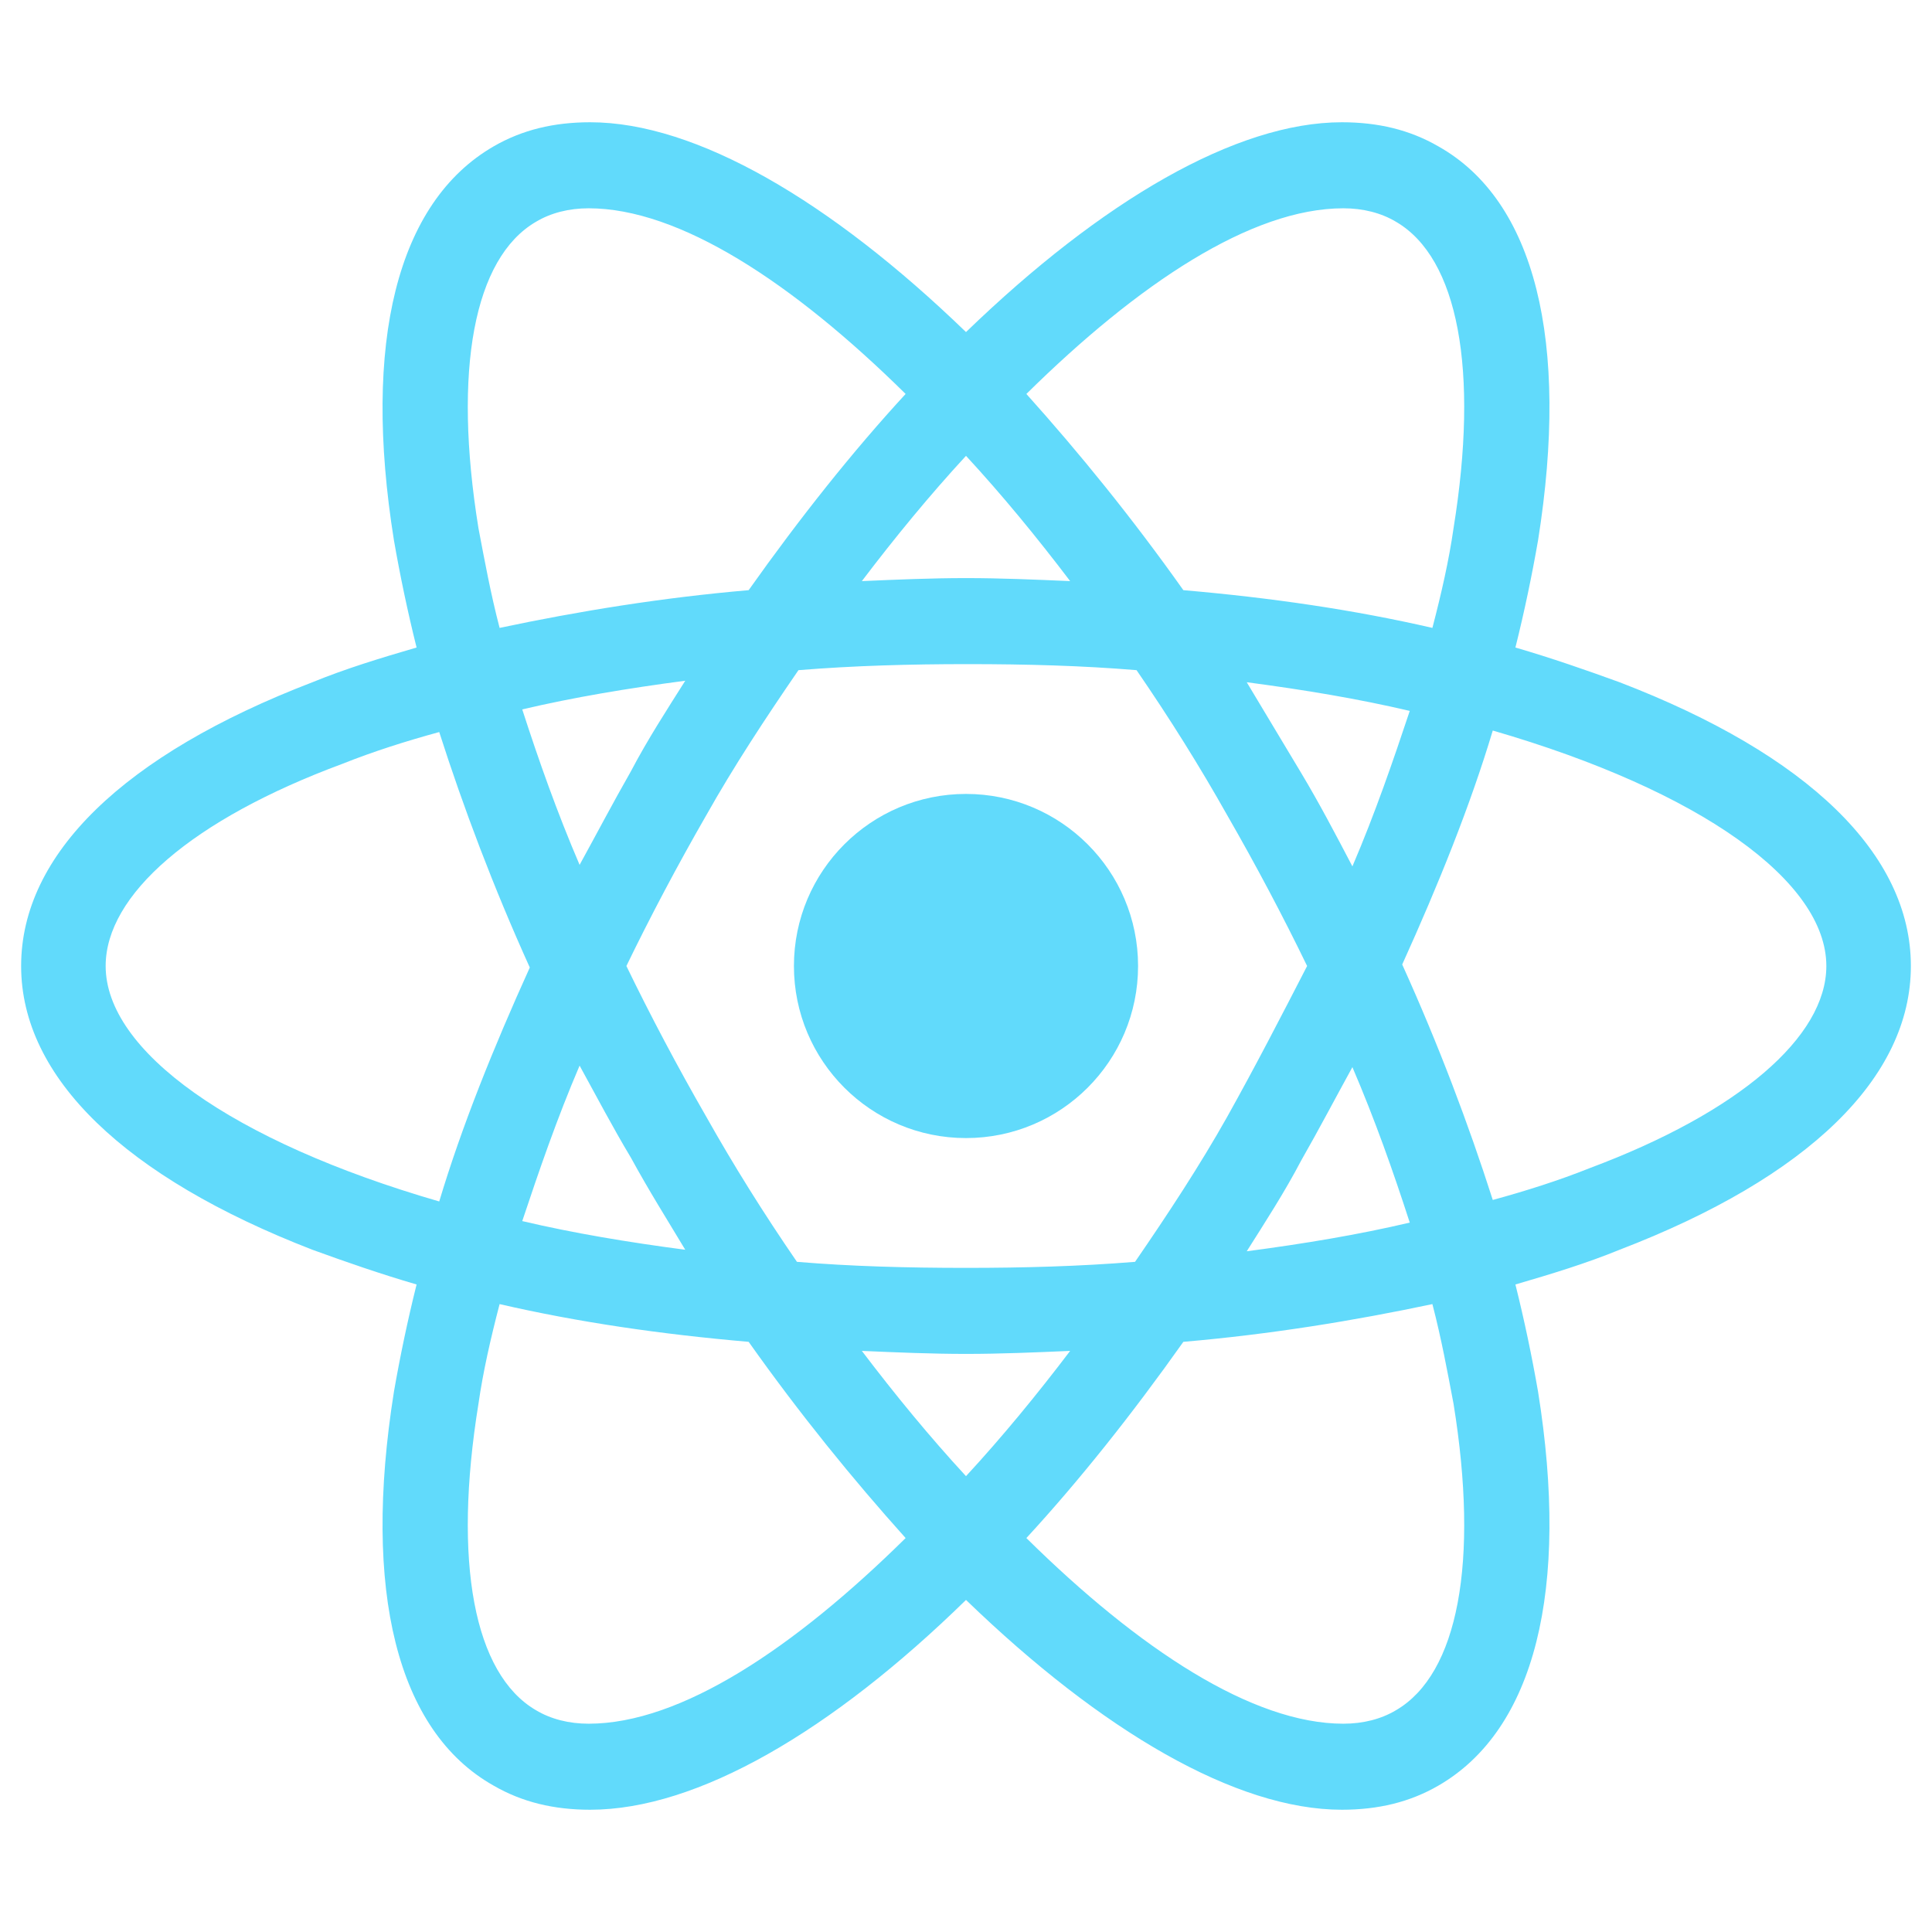
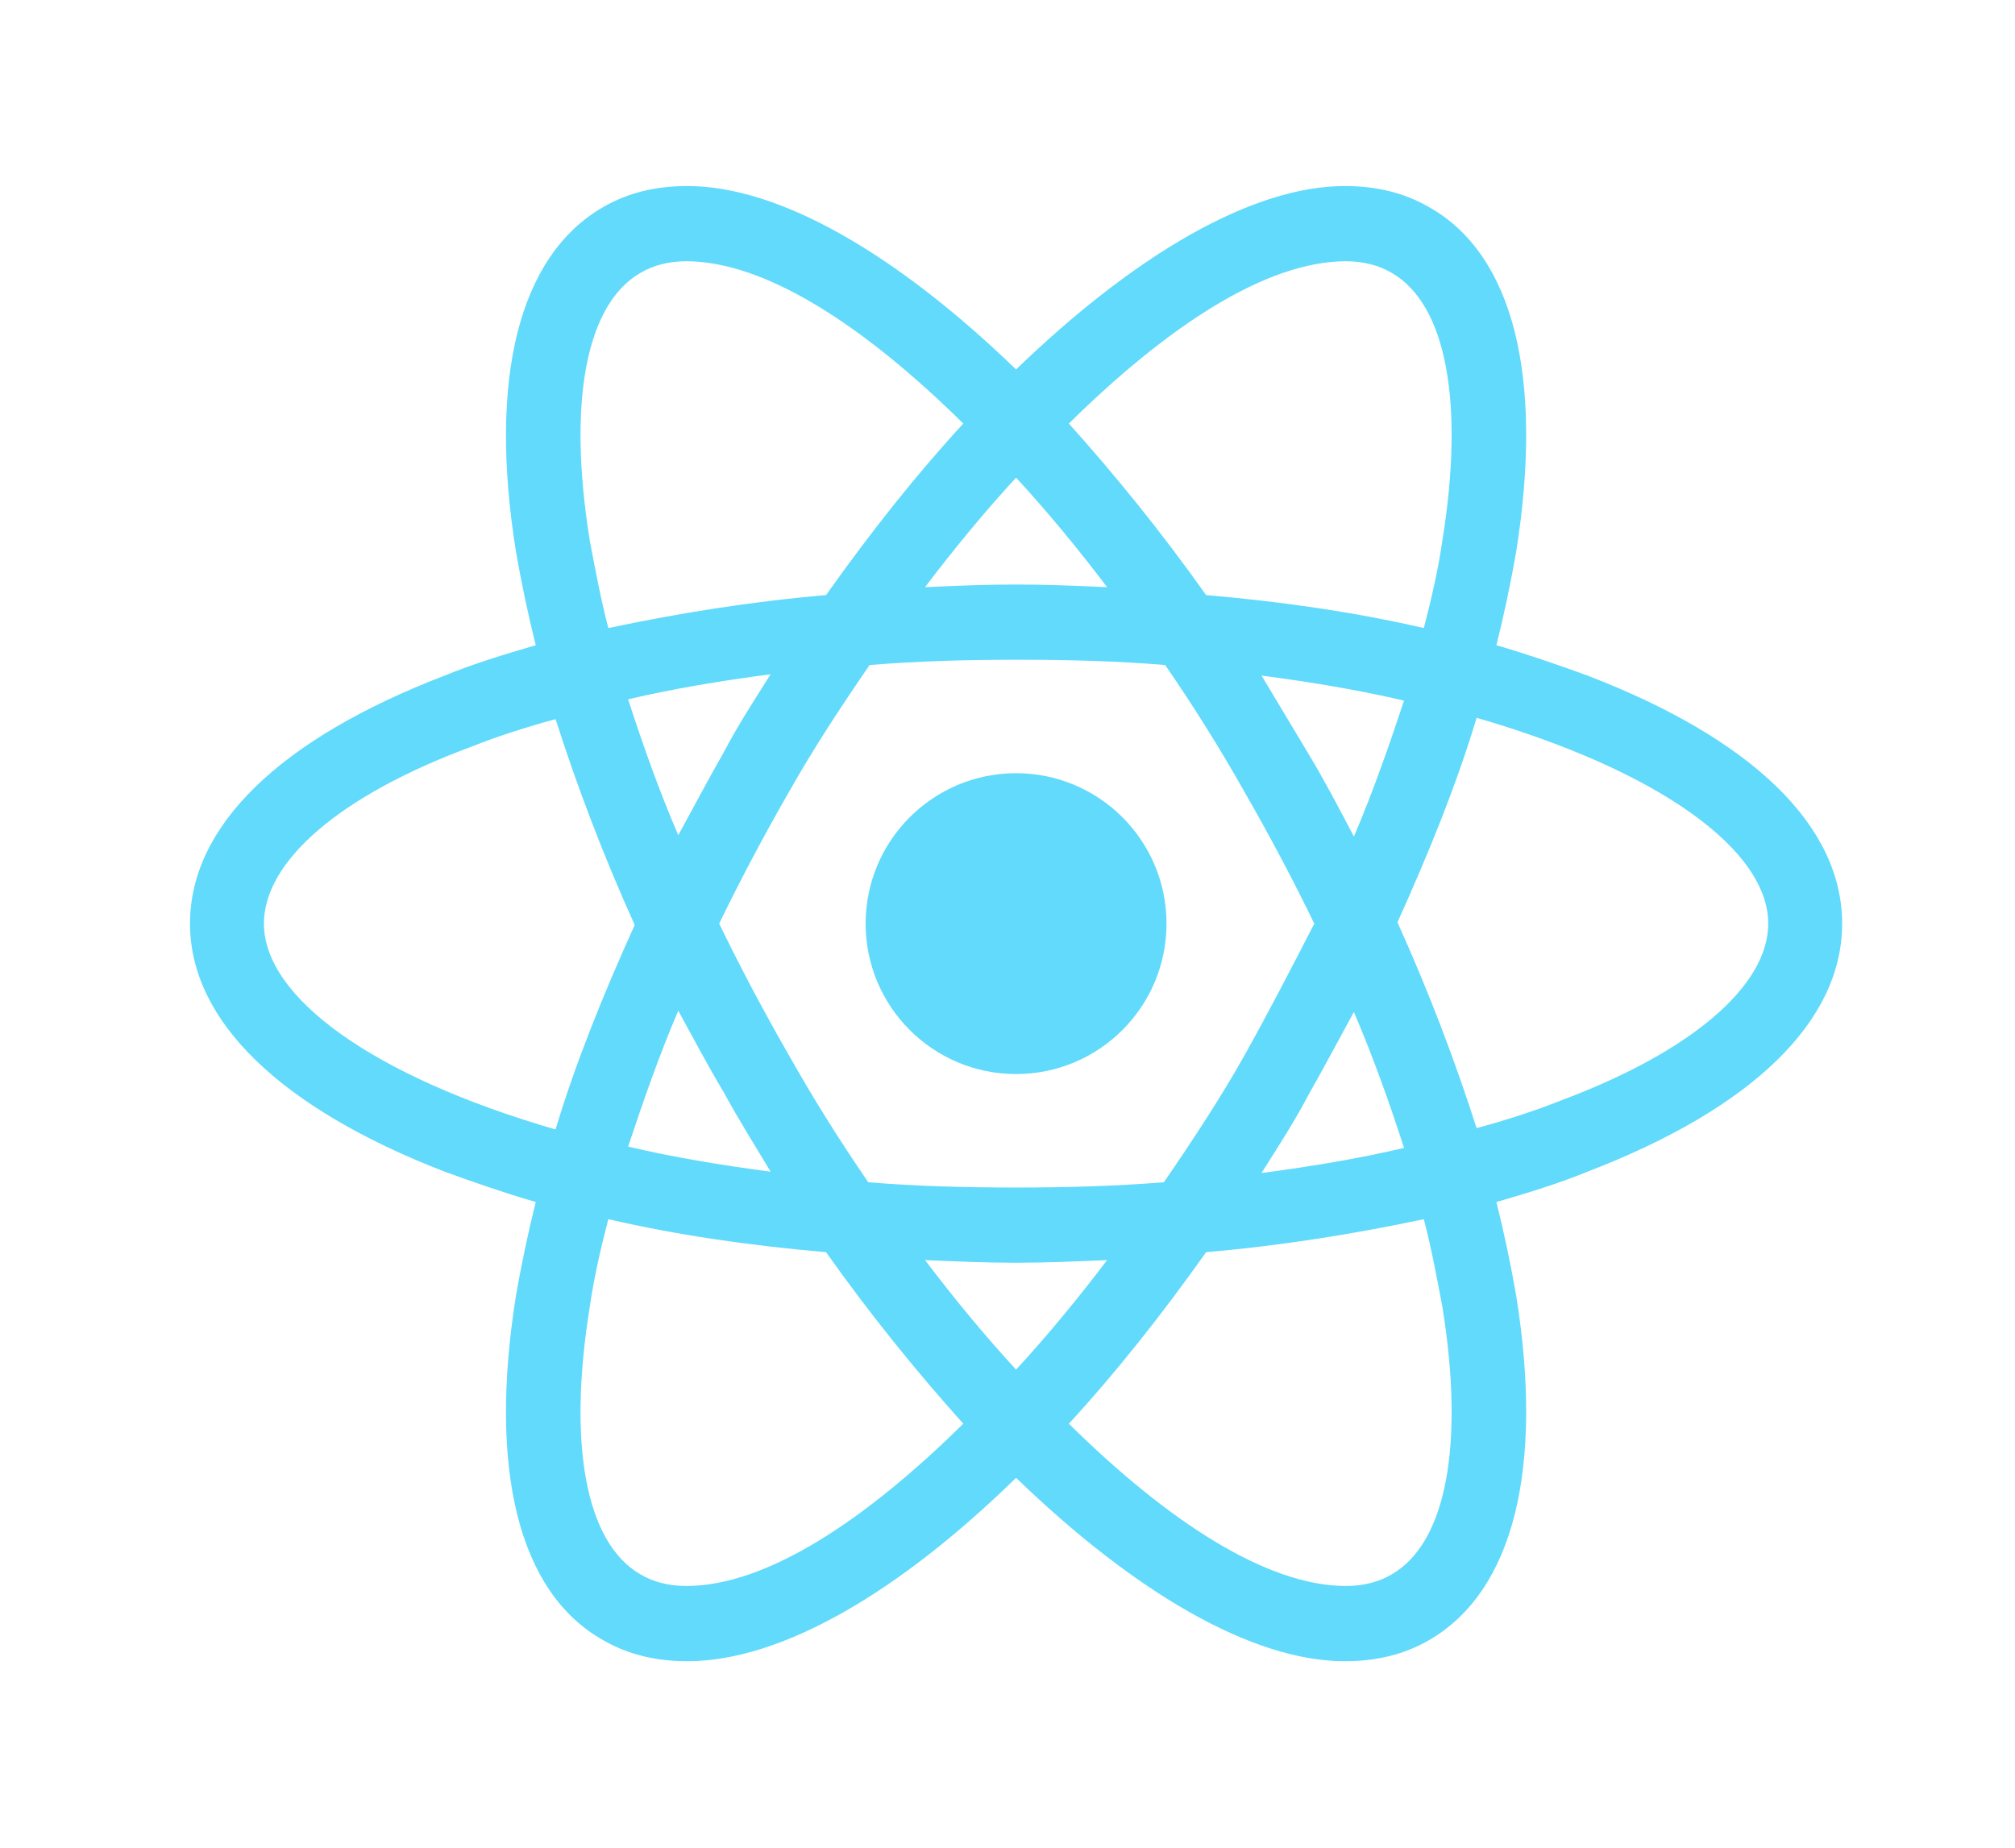
- <svg xmlns="http://www.w3.org/2000/svg" viewBox="0 0 128 128" enable-background="new 0 0 128 128">
-   <g fill="#61DAFB">
-     <circle cx="64" cy="64" r="11.4" />
-     <path d="M107.3 45.2c-2.2-.8-4.5-1.6-6.9-2.3.6-2.4 1.1-4.8 1.5-7.1 2.1-13.2-.2-22.5-6.6-26.1-1.9-1.1-4-1.6-6.4-1.6-7 0-15.9 5.2-24.9 13.9-9-8.7-17.9-13.9-24.9-13.9-2.4 0-4.5.5-6.4 1.6-6.4 3.7-8.7 13-6.6 26.1.4 2.3.9 4.7 1.5 7.1-2.4.7-4.7 1.4-6.9 2.3-12.5 4.8-19.3 11.4-19.3 18.8s6.9 14 19.3 18.8c2.2.8 4.5 1.6 6.9 2.3-.6 2.4-1.1 4.8-1.5 7.1-2.1 13.2.2 22.5 6.6 26.1 1.9 1.1 4 1.6 6.4 1.6 7.1 0 16-5.2 24.9-13.9 9 8.7 17.9 13.9 24.9 13.9 2.4 0 4.5-.5 6.4-1.6 6.4-3.7 8.7-13 6.6-26.1-.4-2.3-.9-4.7-1.5-7.1 2.4-.7 4.7-1.4 6.9-2.3 12.5-4.8 19.3-11.4 19.3-18.8s-6.8-14-19.3-18.8zm-14.8-30.5c4.1 2.4 5.5 9.8 3.8 20.3-.3 2.1-.8 4.3-1.4 6.6-5.2-1.2-10.7-2-16.5-2.5-3.4-4.8-6.9-9.1-10.4-13 7.4-7.3 14.9-12.3 21-12.3 1.3 0 2.5.3 3.5.9zm-11.2 59.3c-1.8 3.2-3.9 6.4-6.1 9.6-3.7.3-7.4.4-11.2.4-3.9 0-7.6-.1-11.2-.4-2.2-3.2-4.2-6.4-6-9.6-1.9-3.3-3.7-6.7-5.3-10 1.6-3.3 3.4-6.7 5.3-10 1.8-3.2 3.9-6.4 6.1-9.6 3.7-.3 7.4-.4 11.2-.4 3.9 0 7.6.1 11.2.4 2.2 3.2 4.2 6.4 6 9.6 1.9 3.3 3.7 6.7 5.3 10-1.7 3.3-3.4 6.6-5.3 10zm8.3-3.3c1.5 3.5 2.7 6.9 3.8 10.3-3.4.8-7 1.4-10.8 1.9 1.2-1.9 2.5-3.9 3.6-6 1.2-2.1 2.3-4.2 3.4-6.2zm-25.6 27.1c-2.4-2.6-4.7-5.4-6.9-8.3 2.3.1 4.6.2 6.9.2 2.3 0 4.6-.1 6.9-.2-2.2 2.9-4.5 5.7-6.9 8.3zm-18.6-15c-3.8-.5-7.4-1.1-10.8-1.9 1.1-3.3 2.3-6.8 3.8-10.3 1.1 2 2.2 4.1 3.4 6.1 1.2 2.2 2.4 4.1 3.6 6.1zm-7-25.5c-1.5-3.5-2.7-6.9-3.8-10.3 3.4-.8 7-1.4 10.8-1.9-1.2 1.9-2.5 3.9-3.6 6-1.2 2.1-2.3 4.2-3.4 6.2zm25.6-27.1c2.4 2.6 4.7 5.4 6.9 8.3-2.3-.1-4.6-.2-6.9-.2-2.3 0-4.6.1-6.9.2 2.2-2.9 4.5-5.7 6.9-8.3zm22.2 21l-3.6-6c3.8.5 7.4 1.1 10.8 1.9-1.1 3.3-2.3 6.8-3.8 10.3-1.1-2.1-2.2-4.2-3.4-6.2zm-54.5-16.2c-1.7-10.5-.3-17.9 3.8-20.3 1-.6 2.2-.9 3.5-.9 6 0 13.5 4.9 21 12.3-3.5 3.8-7 8.2-10.4 13-5.8.5-11.3 1.4-16.5 2.5-.6-2.3-1-4.5-1.4-6.6zm-24.7 29c0-4.7 5.7-9.7 15.7-13.4 2-.8 4.2-1.5 6.4-2.1 1.6 5 3.6 10.3 6 15.6-2.4 5.3-4.5 10.5-6 15.5-13.8-4-22.1-10-22.1-15.6zm28.5 49.3c-4.1-2.4-5.5-9.8-3.8-20.3.3-2.1.8-4.3 1.4-6.6 5.2 1.2 10.7 2 16.5 2.5 3.4 4.8 6.9 9.1 10.4 13-7.4 7.3-14.9 12.3-21 12.3-1.3 0-2.5-.3-3.5-.9zm60.8-20.3c1.7 10.5.3 17.9-3.8 20.3-1 .6-2.2.9-3.5.9-6 0-13.5-4.9-21-12.3 3.5-3.8 7-8.2 10.4-13 5.8-.5 11.3-1.4 16.5-2.5.6 2.3 1 4.5 1.4 6.6zm9-15.6c-2 .8-4.2 1.5-6.4 2.1-1.6-5-3.6-10.3-6-15.6 2.4-5.3 4.5-10.5 6-15.5 13.8 4 22.1 10 22.1 15.6 0 4.7-5.8 9.7-15.7 13.4z" />
+ <svg xmlns="http://www.w3.org/2000/svg" version="1.1" id="Layer_1" x="0px" y="0px" viewBox="0 0 152.7 140" style="enable-background:new 0 0 152.7 140;" xml:space="preserve">
+   <style type="text/css">
+ 	.st0{fill:#61DAFB;}
+ </style>
+   <g>
+     <circle class="st0" cx="77" cy="70" r="11.4" />
+     <path class="st0" d="M120.3,51.2c-2.2-0.8-4.5-1.6-6.9-2.3c0.6-2.4,1.1-4.8,1.5-7.1c2.1-13.2-0.2-22.5-6.6-26.1   c-1.9-1.1-4-1.6-6.4-1.6c-7,0-15.9,5.2-24.9,13.9c-9-8.7-17.9-13.9-24.9-13.9c-2.4,0-4.5,0.5-6.4,1.6c-6.4,3.7-8.7,13-6.6,26.1   c0.4,2.3,0.9,4.7,1.5,7.1c-2.4,0.7-4.7,1.4-6.9,2.3C21.2,56,14.4,62.6,14.4,70s6.9,14,19.3,18.8c2.2,0.8,4.5,1.6,6.9,2.3   c-0.6,2.4-1.1,4.8-1.5,7.1c-2.1,13.2,0.2,22.5,6.6,26.1c1.9,1.1,4,1.6,6.4,1.6c7.1,0,16-5.2,24.9-13.9c9,8.7,17.9,13.9,24.9,13.9   c2.4,0,4.5-0.5,6.4-1.6c6.4-3.7,8.7-13,6.6-26.1c-0.4-2.3-0.9-4.7-1.5-7.1c2.4-0.7,4.7-1.4,6.9-2.3c12.5-4.8,19.3-11.4,19.3-18.8   S132.8,56,120.3,51.2z M105.5,20.7c4.1,2.4,5.5,9.8,3.8,20.3c-0.3,2.1-0.8,4.3-1.4,6.6c-5.2-1.2-10.7-2-16.5-2.5   C88,40.3,84.5,36,81,32.1c7.4-7.3,14.9-12.3,21-12.3C103.3,19.8,104.5,20.1,105.5,20.7z M94.3,80c-1.8,3.2-3.9,6.4-6.1,9.6   C84.5,89.9,80.8,90,77,90c-3.9,0-7.6-0.1-11.2-0.4c-2.2-3.2-4.2-6.4-6-9.6c-1.9-3.3-3.7-6.7-5.3-10c1.6-3.3,3.4-6.7,5.3-10   c1.8-3.2,3.9-6.4,6.1-9.6c3.7-0.3,7.4-0.4,11.2-0.4c3.9,0,7.6,0.1,11.2,0.4c2.2,3.2,4.2,6.4,6,9.6c1.9,3.3,3.7,6.7,5.3,10   C97.9,73.3,96.2,76.6,94.3,80z M102.6,76.7c1.5,3.5,2.7,6.9,3.8,10.3c-3.4,0.8-7,1.4-10.8,1.9c1.2-1.9,2.5-3.9,3.6-6   C100.4,80.8,101.5,78.7,102.6,76.7z M77,103.8c-2.4-2.6-4.7-5.4-6.9-8.3c2.3,0.1,4.6,0.2,6.9,0.2s4.6-0.1,6.9-0.2   C81.7,98.4,79.4,101.2,77,103.8z M58.4,88.8c-3.8-0.5-7.4-1.1-10.8-1.9c1.1-3.3,2.3-6.8,3.8-10.3c1.1,2,2.2,4.1,3.4,6.1   C56,84.9,57.2,86.8,58.4,88.8z M51.4,63.3c-1.5-3.5-2.7-6.9-3.8-10.3c3.4-0.8,7-1.4,10.8-1.9c-1.2,1.9-2.5,3.9-3.6,6   C53.6,59.2,52.5,61.3,51.4,63.3z M77,36.2c2.4,2.6,4.7,5.4,6.9,8.3c-2.3-0.1-4.6-0.2-6.9-0.2c-2.3,0-4.6,0.1-6.9,0.2   C72.3,41.6,74.6,38.8,77,36.2z M99.2,57.2l-3.6-6c3.8,0.5,7.4,1.1,10.8,1.9c-1.1,3.3-2.3,6.8-3.8,10.3   C101.5,61.3,100.4,59.2,99.2,57.2z M44.7,41c-1.7-10.5-0.3-17.9,3.8-20.3c1-0.6,2.2-0.9,3.5-0.9c6,0,13.5,4.9,21,12.3   c-3.5,3.8-7,8.2-10.4,13c-5.8,0.5-11.3,1.4-16.5,2.5C45.5,45.3,45.1,43.1,44.7,41z M20,70c0-4.7,5.7-9.7,15.7-13.4   c2-0.8,4.2-1.5,6.4-2.1c1.6,5,3.6,10.3,6,15.6c-2.4,5.3-4.5,10.5-6,15.5C28.3,81.6,20,75.6,20,70z M48.5,119.3   c-4.1-2.4-5.5-9.8-3.8-20.3c0.3-2.1,0.8-4.3,1.4-6.6c5.2,1.2,10.7,2,16.5,2.5c3.4,4.8,6.9,9.1,10.4,13c-7.4,7.3-14.9,12.3-21,12.3   C50.7,120.2,49.5,119.9,48.5,119.3z M109.3,99c1.7,10.5,0.3,17.9-3.8,20.3c-1,0.6-2.2,0.9-3.5,0.9c-6,0-13.5-4.9-21-12.3   c3.5-3.8,7-8.2,10.4-13c5.8-0.5,11.3-1.4,16.5-2.5C108.5,94.7,108.9,96.9,109.3,99z M118.3,83.4c-2,0.8-4.2,1.5-6.4,2.1   c-1.6-5-3.6-10.3-6-15.6c2.4-5.3,4.5-10.5,6-15.5c13.8,4,22.1,10,22.1,15.6C134,74.7,128.2,79.7,118.3,83.4z" />
  </g>
</svg>
